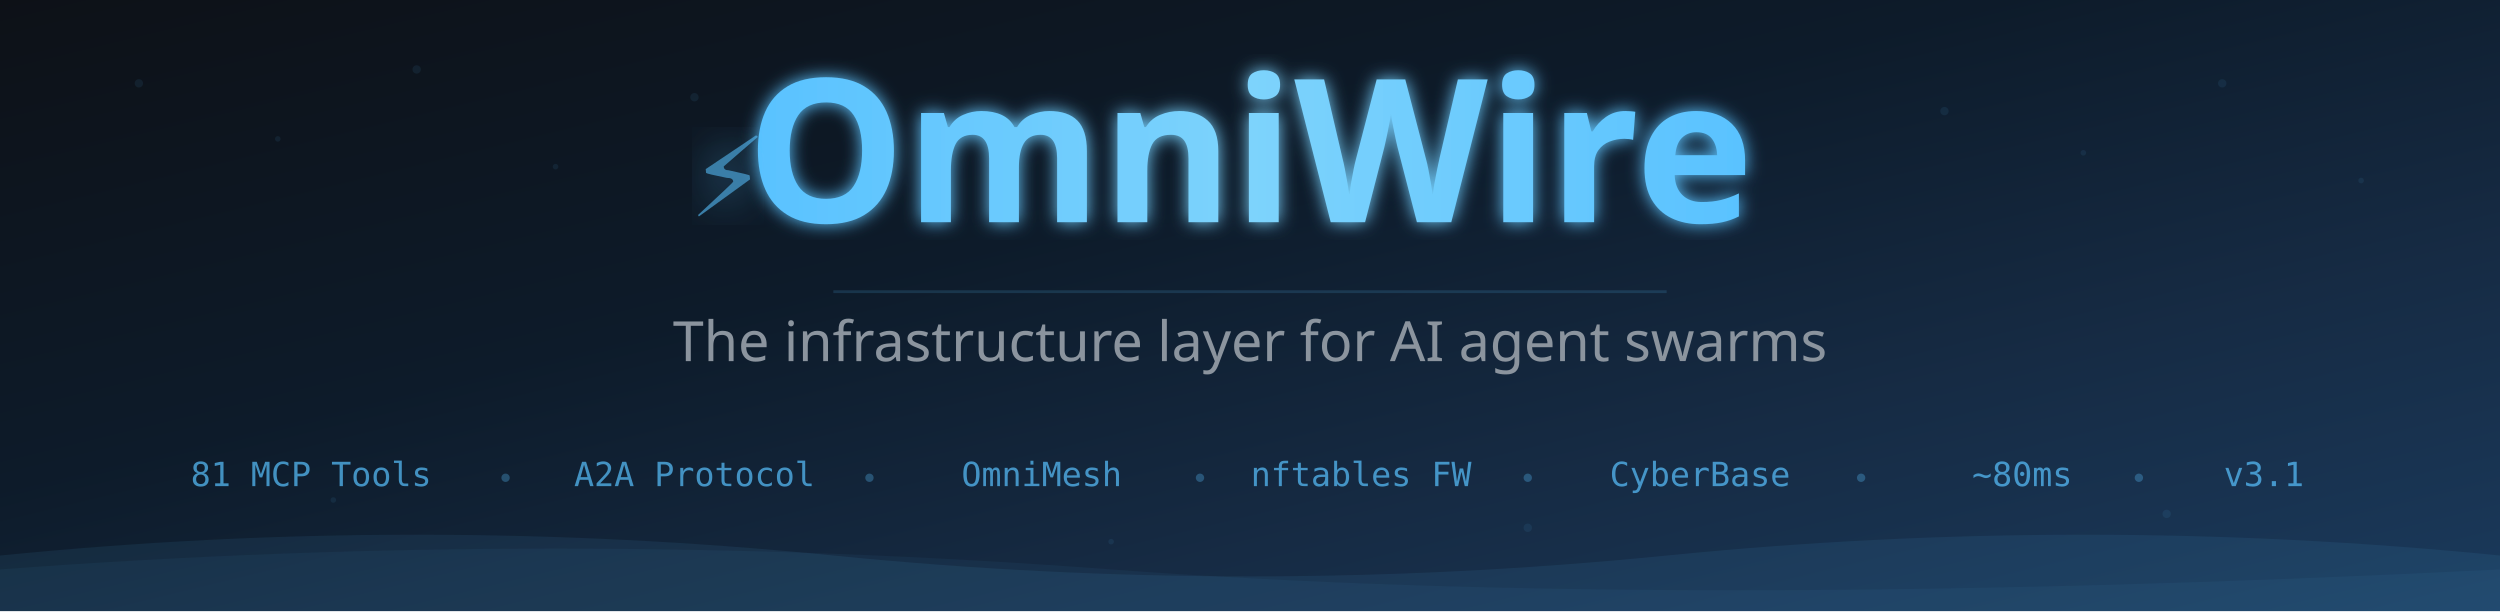
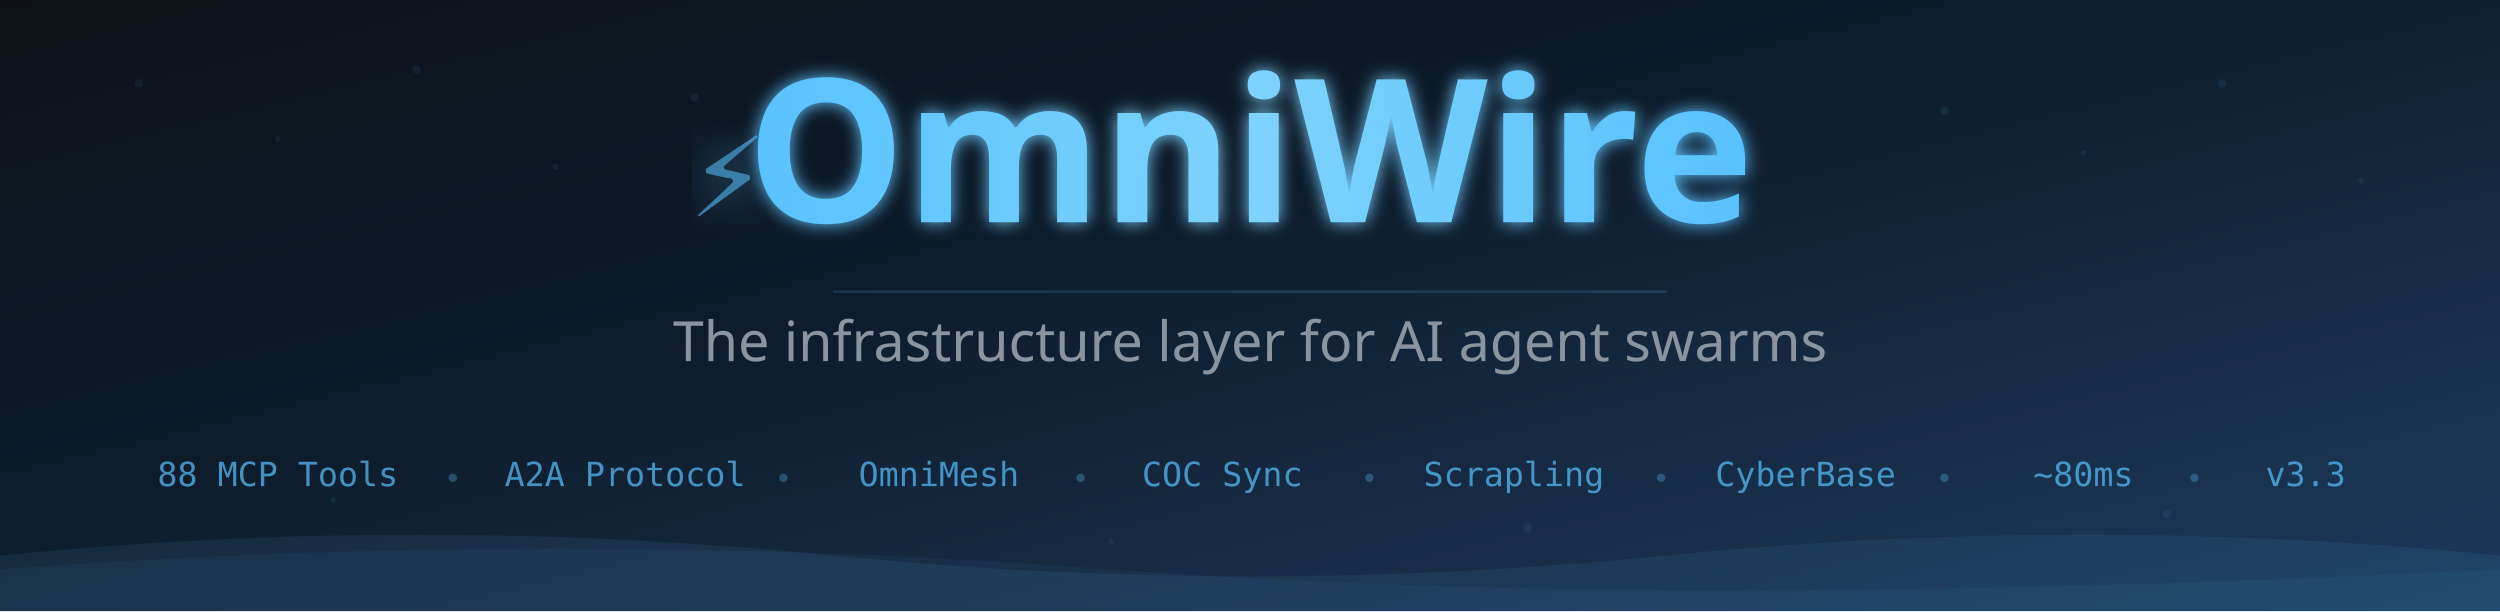
<svg xmlns="http://www.w3.org/2000/svg" width="900" height="220">
  <defs>
    <linearGradient id="bg" x1="0%" y1="0%" x2="100%" y2="100%">
      <stop offset="0%" style="stop-color:#0D1117" />
      <stop offset="40%" style="stop-color:#0D1B2A" />
      <stop offset="70%" style="stop-color:#162B44" />
      <stop offset="100%" style="stop-color:#1A3A5C" />
    </linearGradient>
    <linearGradient id="textGrad" x1="0%" y1="0%" x2="100%" y2="0%">
      <stop offset="0%" style="stop-color:#59C2FF" />
      <stop offset="50%" style="stop-color:#7DD3FC" />
      <stop offset="100%" style="stop-color:#59C2FF" />
    </linearGradient>
    <filter id="glow">
      <feGaussianBlur stdDeviation="3" result="blur" />
      <feMerge>
        <feMergeNode in="blur" />
        <feMergeNode in="SourceGraphic" />
      </feMerge>
    </filter>
    <filter id="softGlow">
      <feGaussianBlur stdDeviation="8" result="blur" />
      <feMerge>
        <feMergeNode in="blur" />
        <feMergeNode in="SourceGraphic" />
      </feMerge>
    </filter>
  </defs>
  <rect width="900" height="220" fill="url(#bg)" rx="0" />
  <g opacity="0.08" fill="#59C2FF">
    <circle cx="50" cy="30" r="1.5" />
    <circle cx="100" cy="50" r="1" />
    <circle cx="150" cy="25" r="1.5" />
    <circle cx="200" cy="60" r="1" />
    <circle cx="250" cy="35" r="1.5" />
    <circle cx="700" cy="40" r="1.5" />
    <circle cx="750" cy="55" r="1" />
    <circle cx="800" cy="30" r="1.5" />
    <circle cx="850" cy="65" r="1" />
    <circle cx="120" cy="180" r="1" />
    <circle cx="780" cy="185" r="1.5" />
    <circle cx="400" cy="195" r="1" />
    <circle cx="550" cy="190" r="1.5" />
  </g>
  <line x1="300" y1="105" x2="600" y2="105" stroke="#59C2FF" stroke-width="1" opacity="0.15" />
  <text x="450" y="80" font-family="'Segoe UI', system-ui, -apple-system, sans-serif" font-size="72" font-weight="700" fill="url(#textGrad)" text-anchor="middle" filter="url(#glow)">OmniWire</text>
  <text x="248" y="78" font-size="40" fill="#59C2FF" opacity="0.6" filter="url(#softGlow)">⚡</text>
  <text x="450" y="130" font-family="'Segoe UI', system-ui, -apple-system, sans-serif" font-size="20" font-weight="400" fill="#8B949E" text-anchor="middle">The infrastructure layer for AI agent swarms</text>
  <g font-family="'Segoe UI Mono', 'SF Mono', monospace" font-size="12" fill="#59C2FF" opacity="0.7">
-     <text x="112" y="175" text-anchor="middle">81 MCP Tools</text>
-     <text x="250" y="175" text-anchor="middle">A2A Protocol</text>
-     <text x="375" y="175" text-anchor="middle">OmniMesh</text>
-     <text x="490" y="175" text-anchor="middle">nftables FW</text>
-     <text x="612" y="175" text-anchor="middle">CyberBase</text>
-     <text x="728" y="175" text-anchor="middle">~80ms</text>
-     <text x="815" y="175" text-anchor="middle">v3.1</text>
+     <text x="100" y="175" text-anchor="middle">88 MCP Tools</text>
+     <text x="225" y="175" text-anchor="middle">A2A Protocol</text>
+     <text x="338" y="175" text-anchor="middle">OmniMesh</text>
+     <text x="440" y="175" text-anchor="middle">COC Sync</text>
+     <text x="545" y="175" text-anchor="middle">Scrapling</text>
+     <text x="650" y="175" text-anchor="middle">CyberBase</text>
+     <text x="750" y="175" text-anchor="middle">~80ms</text>
+     <text x="830" y="175" text-anchor="middle">v3.3</text>
  </g>
  <g fill="#59C2FF" opacity="0.3">
-     <circle cx="182" cy="172" r="1.5" />
-     <circle cx="313" cy="172" r="1.5" />
-     <circle cx="432" cy="172" r="1.5" />
-     <circle cx="550" cy="172" r="1.5" />
-     <circle cx="670" cy="172" r="1.5" />
-     <circle cx="770" cy="172" r="1.5" />
+     <circle cx="163" cy="172" r="1.5" />
+     <circle cx="282" cy="172" r="1.5" />
+     <circle cx="389" cy="172" r="1.5" />
+     <circle cx="493" cy="172" r="1.5" />
+     <circle cx="598" cy="172" r="1.5" />
+     <circle cx="700" cy="172" r="1.5" />
+     <circle cx="790" cy="172" r="1.5" />
  </g>
  <path d="M0,200 Q150,185 300,200 Q450,215 600,200 Q750,185 900,200 L900,220 L0,220 Z" fill="#59C2FF" opacity="0.08" />
  <path d="M0,205 Q200,190 400,205 Q600,220 900,205 L900,220 L0,220 Z" fill="#59C2FF" opacity="0.05" />
</svg>
